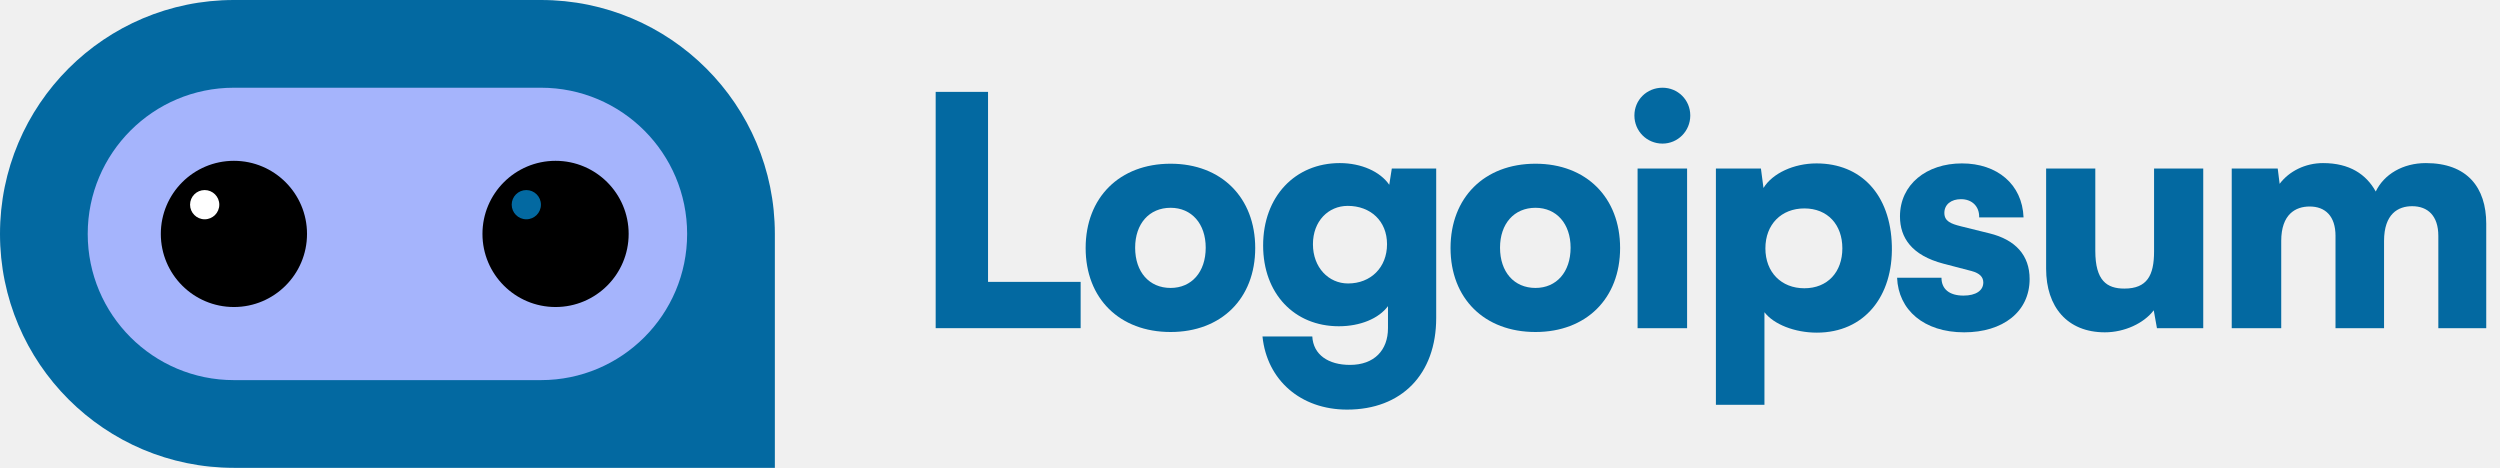
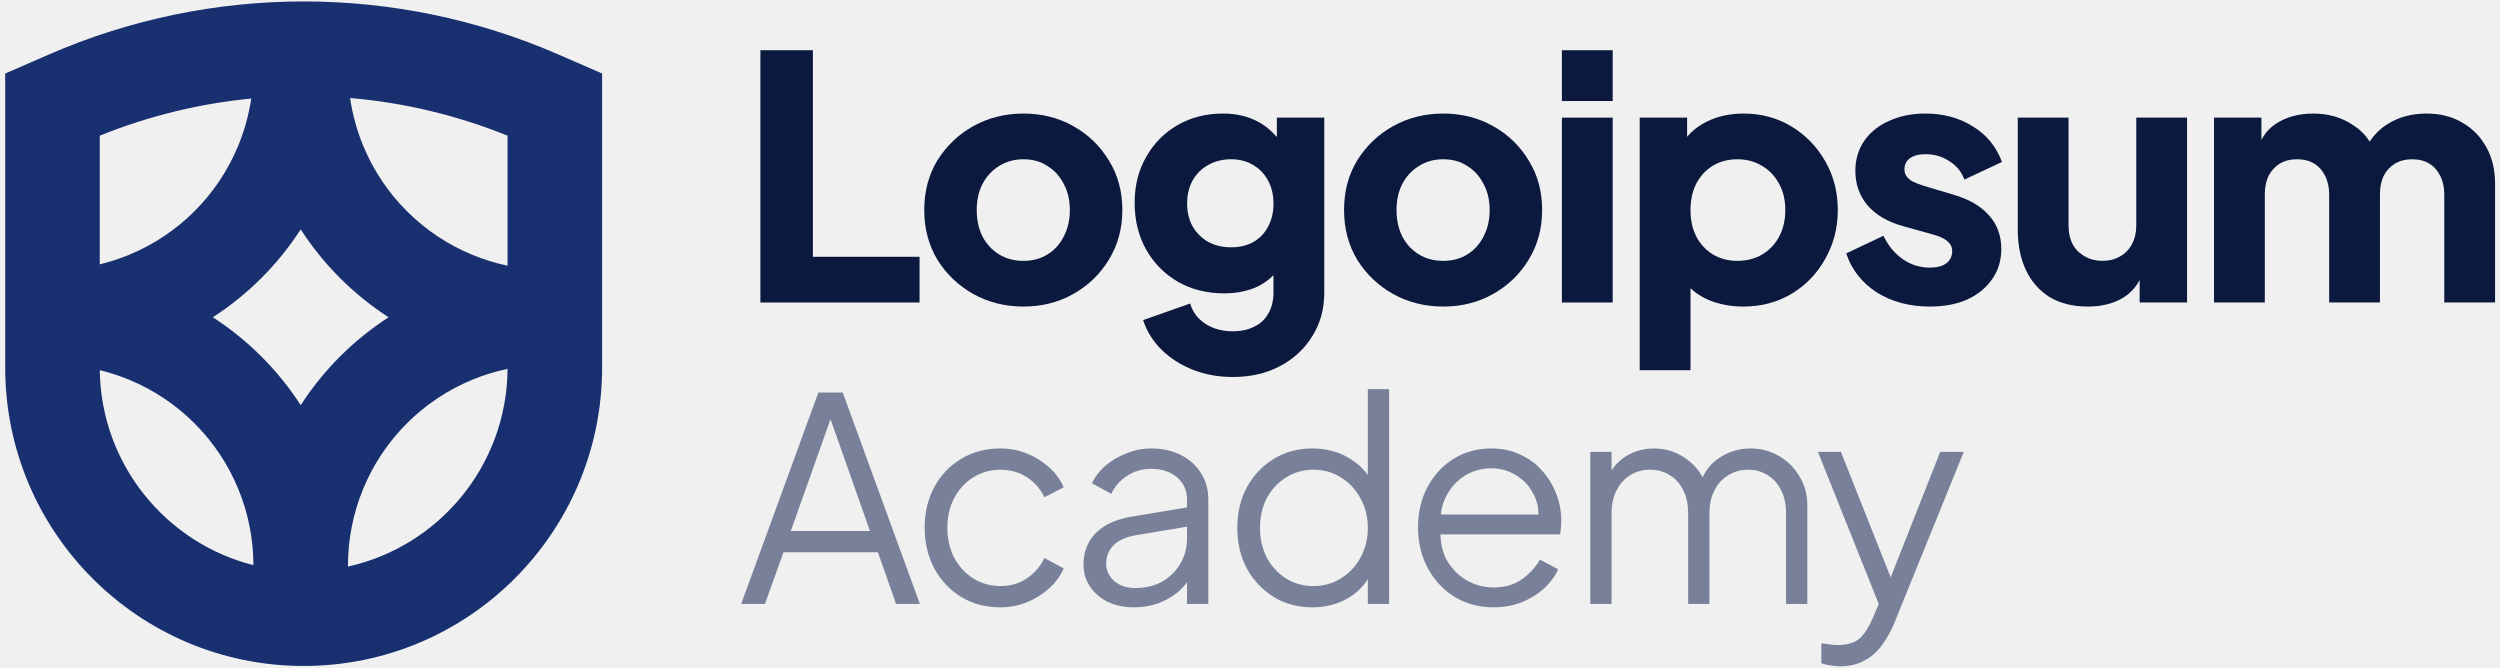
- <svg xmlns="http://www.w3.org/2000/svg" id="logo-40" width="171" height="32" viewBox="0 0 171 32" fill="none">
-   <path d="M67.582 6.284H64V22.447H73.916V19.28H67.582V6.284Z" fill="#0369a1" class="ccustom" />
-   <path d="M74.258 16.965C74.258 20.416 76.574 22.709 80.069 22.709C83.541 22.709 85.857 20.416 85.857 16.965C85.857 13.514 83.541 11.198 80.069 11.198C76.574 11.198 74.258 13.514 74.258 16.965ZM77.644 16.943C77.644 15.305 78.605 14.213 80.069 14.213C81.51 14.213 82.471 15.305 82.471 16.943C82.471 18.603 81.51 19.695 80.069 19.695C78.605 19.695 77.644 18.603 77.644 16.943Z" fill="#0369a1" class="ccustom" />
-   <path d="M86.398 16.79C86.398 20.088 88.538 22.316 91.574 22.316C93.038 22.316 94.305 21.792 94.938 20.94V22.447C94.938 23.954 93.999 24.959 92.339 24.959C90.854 24.959 89.827 24.26 89.761 23.015H86.354C86.66 26.008 88.975 28.017 92.142 28.017C95.877 28.017 98.236 25.593 98.236 21.748V11.526H95.2L95.025 12.64C94.414 11.745 93.125 11.155 91.64 11.155C88.582 11.155 86.398 13.448 86.398 16.79ZM89.805 16.703C89.805 15.13 90.854 14.082 92.186 14.082C93.737 14.082 94.873 15.108 94.873 16.703C94.873 18.297 93.759 19.389 92.208 19.389C90.876 19.389 89.805 18.297 89.805 16.703Z" fill="#0369a1" class="ccustom" />
-   <path d="M99.217 16.965C99.217 20.416 101.532 22.709 105.027 22.709C108.5 22.709 110.815 20.416 110.815 16.965C110.815 13.514 108.5 11.198 105.027 11.198C101.532 11.198 99.217 13.514 99.217 16.965ZM102.602 16.943C102.602 15.305 103.563 14.213 105.027 14.213C106.468 14.213 107.429 15.305 107.429 16.943C107.429 18.603 106.468 19.695 105.027 19.695C103.563 19.695 102.602 18.603 102.602 16.943Z" fill="#0369a1" class="ccustom" />
-   <path d="M113.715 9.822C114.763 9.822 115.615 8.971 115.615 7.9C115.615 6.83 114.763 6 113.715 6C112.645 6 111.793 6.83 111.793 7.9C111.793 8.971 112.645 9.822 113.715 9.822ZM112.011 22.447H115.397V11.526H112.011V22.447Z" fill="#0369a1" class="ccustom" />
-   <path d="M117.368 27.689H120.688V21.355C121.321 22.185 122.763 22.753 124.27 22.753C127.524 22.753 129.49 20.263 129.403 16.812C129.315 13.295 127.284 11.177 124.248 11.177C122.697 11.177 121.234 11.854 120.622 12.858L120.447 11.526H117.368V27.689ZM120.753 16.987C120.753 15.348 121.845 14.256 123.418 14.256C125.012 14.256 126.017 15.37 126.017 16.987C126.017 18.603 125.012 19.717 123.418 19.717C121.845 19.717 120.753 18.625 120.753 16.987Z" fill="#0369a1" class="ccustom" />
-   <path d="M129.761 18.996C129.848 21.202 131.596 22.731 134.348 22.731C136.991 22.731 138.826 21.333 138.826 19.084C138.826 17.467 137.865 16.397 136.073 15.96L134.13 15.479C133.431 15.305 132.994 15.13 132.994 14.562C132.994 13.994 133.452 13.623 134.13 13.623C134.894 13.623 135.396 14.125 135.375 14.868H138.411C138.323 12.596 136.598 11.177 134.195 11.177C131.771 11.177 129.958 12.618 129.958 14.802C129.958 16.266 130.766 17.467 132.928 18.035L134.85 18.537C135.418 18.69 135.658 18.952 135.658 19.324C135.658 19.87 135.156 20.219 134.304 20.219C133.321 20.219 132.797 19.761 132.797 18.996H129.761Z" fill="#0369a1" class="ccustom" />
-   <path d="M143.974 22.731C145.307 22.731 146.639 22.119 147.316 21.224L147.535 22.447H150.702V11.526H147.338V17.205C147.338 18.843 146.858 19.739 145.307 19.739C144.105 19.739 143.319 19.193 143.319 17.161V11.526H139.955V18.384C139.955 20.984 141.397 22.731 143.974 22.731Z" fill="#0369a1" class="ccustom" />
-   <path d="M156.036 22.447V16.484C156.036 14.649 157.019 14.125 157.98 14.125C159.05 14.125 159.749 14.781 159.749 16.135V22.447H163.069V16.484C163.069 14.628 164.03 14.104 164.991 14.104C166.061 14.104 166.782 14.759 166.782 16.135V22.447H170.059V15.305C170.059 12.815 168.748 11.155 165.93 11.155C164.358 11.155 163.069 11.919 162.501 13.099C161.846 11.919 160.71 11.155 158.897 11.155C157.696 11.155 156.582 11.701 155.927 12.575L155.796 11.526H152.65V22.447H156.036Z" fill="#0369a1" class="ccustom" />
-   <path d="M0 16C0 7.163 7.163 0 16 0H37C45.837 0 53 7.163 53 16V32H16C7.163 32 0 24.837 0 16Z" fill="#0369a1" class="ccustom" />
-   <rect x="6" y="6" width="41" height="20" rx="10" fill="#A5B4FC" class="ccompli2" />
-   <circle cx="16" cy="16" r="5" fill="#000000" />
-   <circle cx="14" cy="14" r="1" fill="#ffffff" />
-   <circle cx="38" cy="16" r="5" fill="#000000" />
-   <circle cx="36" cy="14" r="1" fill="#0369a1" />
+ <svg xmlns="http://www.w3.org/2000/svg" width="423" height="113" viewBox="0 0 423 113" fill="none">
+   <path fill-rule="evenodd" clip-rule="evenodd" d="M0.879 12.439L8.274 9.22C35.765 -2.747 66.993 -2.747 94.484 9.22L101.879 12.439V62.182C101.879 90.072 79.269 112.682 51.379 112.682C23.488 112.682 0.879 90.072 0.879 62.182V12.439ZM16.879 22.959V44.727C18.585 44.314 20.261 43.768 21.89 43.093C26.015 41.385 29.763 38.88 32.92 35.723C36.078 32.566 38.582 28.818 40.291 24.693C41.359 22.115 42.103 19.421 42.511 16.673C33.783 17.518 25.148 19.613 16.879 22.959ZM16.882 62.637C18.587 63.05 20.262 63.595 21.89 64.27C26.015 65.978 29.763 68.483 32.92 71.64C36.078 74.797 38.582 78.545 40.291 82.67C41.992 86.778 42.872 91.18 42.879 95.627C28.076 91.876 17.088 78.557 16.882 62.637ZM50.879 68.552C48.966 65.59 46.74 62.832 44.234 60.326C41.729 57.821 38.97 55.595 36.008 53.682C38.97 51.768 41.729 49.542 44.234 47.037C46.74 44.532 48.966 41.773 50.879 38.811C52.792 41.773 55.018 44.532 57.524 47.037C60.029 49.542 62.788 51.768 65.75 53.682C62.788 55.595 60.029 57.821 57.524 60.326C55.018 62.832 52.792 65.59 50.879 68.552ZM58.879 95.864C74.255 92.456 85.772 78.787 85.878 62.41C83.826 62.842 81.814 63.464 79.868 64.27C75.743 65.978 71.995 68.483 68.837 71.64C65.68 74.797 63.176 78.545 61.467 82.67C59.758 86.795 58.879 91.217 58.879 95.682V95.864ZM79.868 43.093C81.814 43.9 83.827 44.522 85.879 44.953V22.959C77.29 19.484 68.306 17.358 59.234 16.581C59.639 19.361 60.387 22.086 61.467 24.693C63.176 28.818 65.68 32.566 68.837 35.723C71.995 38.88 75.743 41.385 79.868 43.093Z" fill="#193070" />
+   <path fill-rule="evenodd" clip-rule="evenodd" d="M222.027 102.758C219.627 102.758 217.467 102.182 215.547 101.03C213.627 99.846 212.107 98.246 210.987 96.23C209.899 94.182 209.355 91.878 209.355 89.318C209.355 86.726 209.899 84.422 210.987 82.406C212.107 80.39 213.611 78.806 215.499 77.654C217.419 76.47 219.595 75.878 222.027 75.878C224.235 75.878 226.203 76.358 227.931 77.318C229.346 78.103 230.514 79.115 231.435 80.351V65.846H235.035V102.182H231.435V97.989C230.573 99.352 229.421 100.446 227.979 101.27C226.219 102.262 224.235 102.758 222.027 102.758ZM222.219 99.158C223.947 99.158 225.499 98.726 226.875 97.862C228.283 96.998 229.387 95.83 230.187 94.358C231.019 92.854 231.435 91.174 231.435 89.318C231.435 87.462 231.019 85.798 230.187 84.326C229.387 82.822 228.283 81.638 226.875 80.774C225.499 79.91 223.947 79.478 222.219 79.478C220.523 79.478 218.987 79.91 217.611 80.774C216.235 81.638 215.147 82.806 214.347 84.278C213.579 85.75 213.195 87.43 213.195 89.318C213.195 91.174 213.579 92.854 214.347 94.358C215.147 95.83 216.219 96.998 217.563 97.862C218.939 98.726 220.491 99.158 222.219 99.158Z" fill="#788199" />
+   <path fill-rule="evenodd" clip-rule="evenodd" d="M246.171 101.03C248.123 102.182 250.299 102.758 252.699 102.758C254.459 102.758 256.059 102.47 257.499 101.894C258.971 101.286 260.235 100.502 261.291 99.542C262.347 98.55 263.131 97.478 263.643 96.326L260.571 94.694C259.771 96.038 258.731 97.158 257.451 98.054C256.171 98.95 254.587 99.398 252.699 99.398C251.067 99.398 249.531 98.982 248.091 98.15C246.683 97.318 245.563 96.15 244.731 94.646C244.085 93.405 243.752 91.997 243.732 90.422H263.979C264.043 90.006 264.091 89.606 264.123 89.222C264.155 88.806 264.171 88.438 264.171 88.118C264.171 86.582 263.899 85.094 263.355 83.654C262.811 82.182 262.027 80.87 261.003 79.718C259.979 78.534 258.731 77.606 257.259 76.934C255.819 76.23 254.171 75.878 252.315 75.878C249.979 75.878 247.867 76.454 245.979 77.606C244.123 78.758 242.651 80.342 241.563 82.358C240.475 84.342 239.931 86.63 239.931 89.222C239.931 91.814 240.491 94.134 241.611 96.182C242.731 98.23 244.251 99.846 246.171 101.03ZM243.789 87.062C243.908 85.927 244.206 84.903 244.683 83.99C245.451 82.486 246.507 81.318 247.851 80.486C249.227 79.654 250.715 79.238 252.315 79.238C253.915 79.238 255.355 79.654 256.635 80.486C257.915 81.286 258.891 82.39 259.563 83.798C260.069 84.787 260.318 85.874 260.312 87.062H243.789Z" fill="#788199" />
+   <path d="M269.078 76.454H272.678V79.588C273.334 78.575 274.182 77.754 275.222 77.126C276.63 76.294 278.166 75.878 279.83 75.878C281.814 75.878 283.606 76.438 285.206 77.558C286.443 78.423 287.403 79.49 288.085 80.757C288.744 79.363 289.688 78.265 290.918 77.462C292.518 76.406 294.278 75.878 296.198 75.878C297.926 75.878 299.51 76.294 300.95 77.126C302.422 77.958 303.59 79.11 304.454 80.582C305.35 82.022 305.798 83.654 305.798 85.478V102.182H302.198V86.87C302.198 85.302 301.91 83.974 301.334 82.886C300.79 81.798 300.038 80.966 299.078 80.39C298.118 79.782 297.014 79.478 295.766 79.478C294.55 79.478 293.446 79.782 292.454 80.39C291.462 80.966 290.678 81.814 290.102 82.934C289.526 84.022 289.238 85.334 289.238 86.87V102.182H285.638V86.87C285.638 85.302 285.35 83.974 284.774 82.886C284.23 81.798 283.478 80.966 282.518 80.39C281.558 79.782 280.454 79.478 279.206 79.478C277.958 79.478 276.838 79.782 275.846 80.39C274.886 80.966 274.118 81.814 273.542 82.934C272.966 84.022 272.678 85.334 272.678 86.87V102.182H269.078V76.454Z" fill="#788199" />
+   <path d="M311.291 112.742C310.779 112.742 310.251 112.694 309.707 112.598C309.195 112.534 308.683 112.406 308.171 112.214V108.854C308.491 108.886 308.891 108.934 309.371 108.998C309.883 109.094 310.395 109.142 310.907 109.142C312.475 109.142 313.675 108.806 314.507 108.134C315.339 107.494 316.155 106.246 316.955 104.39L317.885 102.201L307.595 76.454H311.483L319.906 97.691L328.283 76.454H332.267L320.507 105.446C319.995 106.694 319.339 107.878 318.539 108.998C317.771 110.118 316.795 111.014 315.611 111.686C314.427 112.39 312.987 112.742 311.291 112.742Z" fill="#788199" />
+   <path fill-rule="evenodd" clip-rule="evenodd" d="M187.454 101.846C188.734 102.454 190.19 102.758 191.823 102.758C193.327 102.758 194.703 102.534 195.95 102.086C197.23 101.606 198.334 100.982 199.262 100.214C199.905 99.678 200.433 99.107 200.846 98.499V102.182H204.447V84.518C204.447 82.822 204.031 81.334 203.198 80.054C202.398 78.742 201.262 77.718 199.791 76.982C198.35 76.246 196.687 75.878 194.798 75.878C193.359 75.878 191.966 76.15 190.622 76.694C189.278 77.206 188.078 77.91 187.022 78.806C185.999 79.702 185.246 80.694 184.766 81.782L188.031 83.558C188.606 82.31 189.486 81.302 190.671 80.534C191.854 79.734 193.23 79.334 194.798 79.334C196.59 79.334 198.047 79.814 199.167 80.774C200.286 81.734 200.846 82.982 200.846 84.518V85.846L191.534 87.398C189.646 87.718 188.094 88.262 186.879 89.03C185.662 89.798 184.766 90.742 184.19 91.862C183.615 92.95 183.327 94.166 183.327 95.51C183.327 96.918 183.694 98.166 184.43 99.254C185.167 100.342 186.174 101.206 187.454 101.846ZM200.846 89.11V91.046C200.846 92.614 200.479 94.038 199.742 95.318C199.006 96.598 197.982 97.622 196.671 98.39C195.359 99.126 193.823 99.494 192.062 99.494C190.622 99.494 189.438 99.094 188.51 98.294C187.615 97.494 187.167 96.518 187.167 95.366C187.167 94.182 187.567 93.158 188.366 92.294C189.198 91.43 190.542 90.838 192.398 90.518L200.846 89.11Z" fill="#788199" />
+   <path d="M169.27 102.758C166.742 102.758 164.518 102.166 162.598 100.982C160.678 99.798 159.174 98.198 158.086 96.182C156.998 94.134 156.454 91.83 156.454 89.27C156.454 86.71 156.998 84.422 158.086 82.406C159.174 80.39 160.678 78.806 162.598 77.654C164.518 76.47 166.742 75.878 169.27 75.878C170.87 75.878 172.374 76.166 173.782 76.742C175.19 77.318 176.438 78.102 177.526 79.094C178.614 80.054 179.43 81.174 179.974 82.454L176.71 84.134C176.07 82.758 175.094 81.638 173.782 80.774C172.47 79.91 170.966 79.478 169.27 79.478C167.574 79.478 166.038 79.91 164.662 80.774C163.318 81.606 162.246 82.774 161.446 84.278C160.678 85.75 160.294 87.43 160.294 89.318C160.294 91.174 160.678 92.854 161.446 94.358C162.246 95.83 163.318 96.998 164.662 97.862C166.038 98.726 167.574 99.158 169.27 99.158C170.966 99.158 172.454 98.726 173.734 97.862C175.046 96.998 176.038 95.846 176.71 94.406L179.974 96.182C179.43 97.43 178.614 98.55 177.526 99.542C176.438 100.534 175.19 101.318 173.782 101.894C172.374 102.47 170.87 102.758 169.27 102.758Z" fill="#788199" />
+   <path fill-rule="evenodd" clip-rule="evenodd" d="M138.463 66.422L125.407 102.182H129.439L132.559 93.446H148.543L151.615 102.182H155.647L142.591 66.422H138.463ZM147.199 89.846H133.807L140.525 70.929L147.199 89.846Z" fill="#788199" />
+   <path d="M128.66 8.499V51.182H155.588V43.447H137.54V8.499H128.66Z" fill="#0C193E" />
+   <path d="M264.274 51.182H272.868V19.9H264.274V51.182Z" fill="#0C193E" />
+   <path d="M264.274 8.499V17.093H272.868V8.499H264.274Z" fill="#0C193E" />
+   <path fill-rule="evenodd" clip-rule="evenodd" d="M277.438 62.64V19.9H285.459V23.145C286.386 22.055 287.531 21.183 288.896 20.53C290.691 19.652 292.735 19.212 295.027 19.212C298.006 19.212 300.698 19.938 303.105 21.39C305.511 22.841 307.421 24.808 308.834 27.291C310.247 29.735 310.954 32.485 310.954 35.541C310.954 38.558 310.247 41.308 308.834 43.791C307.459 46.274 305.568 48.241 303.162 49.692C300.756 51.143 298.025 51.869 294.969 51.869C292.83 51.869 290.844 51.487 289.011 50.723C287.882 50.219 286.889 49.571 286.032 48.779V62.64H277.438ZM293.938 44.135C295.542 44.135 296.955 43.772 298.178 43.046C299.4 42.32 300.355 41.308 301.042 40.01C301.73 38.711 302.073 37.221 302.073 35.541C302.073 33.86 301.73 32.39 301.042 31.129C300.355 29.831 299.4 28.819 298.178 28.093C296.955 27.329 295.542 26.947 293.938 26.947C292.41 26.947 291.035 27.31 289.813 28.035C288.629 28.761 287.693 29.773 287.006 31.072C286.356 32.371 286.032 33.86 286.032 35.541C286.032 37.221 286.356 38.711 287.006 40.01C287.693 41.308 288.629 42.32 289.813 43.046C291.035 43.772 292.41 44.135 293.938 44.135Z" fill="#0C193E" />
+   <path d="M317.534 49.463C320.093 51.067 323.091 51.869 326.529 51.869C328.973 51.869 331.093 51.468 332.888 50.666C334.683 49.826 336.078 48.68 337.071 47.228C338.102 45.777 338.618 44.077 338.618 42.129C338.618 39.876 337.93 37.985 336.555 36.458C335.18 34.892 333.194 33.727 330.597 32.963L325.612 31.473C324.848 31.244 324.199 30.996 323.664 30.728C323.168 30.461 322.805 30.155 322.576 29.812C322.347 29.468 322.232 29.086 322.232 28.666C322.232 27.864 322.537 27.233 323.149 26.775C323.798 26.317 324.676 26.088 325.784 26.088C327.312 26.088 328.668 26.489 329.852 27.291C331.074 28.055 331.914 29.086 332.373 30.384L338.732 27.405C337.777 24.808 336.135 22.803 333.805 21.39C331.513 19.938 328.84 19.212 325.784 19.212C323.454 19.212 321.392 19.633 319.596 20.473C317.801 21.275 316.407 22.402 315.414 23.853C314.421 25.305 313.925 27.004 313.925 28.952C313.925 31.168 314.612 33.096 315.987 34.739C317.362 36.343 319.329 37.508 321.888 38.234L327.216 39.723C327.904 39.914 328.477 40.143 328.935 40.411C329.393 40.678 329.737 40.984 329.966 41.327C330.196 41.633 330.31 42.015 330.31 42.473C330.31 43.352 329.985 44.039 329.336 44.536C328.687 45.032 327.751 45.281 326.529 45.281C324.848 45.281 323.321 44.803 321.945 43.848C320.57 42.893 319.482 41.576 318.68 39.895L312.378 42.874C313.294 45.624 315.013 47.821 317.534 49.463Z" fill="#0C193E" />
+   <path d="M374.613 19.9H382.634V23.679C383.221 22.535 384.042 21.62 385.098 20.931C386.855 19.785 388.955 19.212 391.4 19.212C393.997 19.212 396.27 19.881 398.218 21.218C399.376 21.975 400.281 22.889 400.933 23.958C401.761 22.748 402.747 21.777 403.89 21.046C405.799 19.824 408.034 19.212 410.593 19.212C412.846 19.212 414.833 19.709 416.551 20.702C418.308 21.695 419.683 23.089 420.676 24.884C421.669 26.641 422.166 28.704 422.166 31.072V51.182H413.572V32.905C413.572 31.683 413.343 30.633 412.885 29.754C412.464 28.876 411.853 28.188 411.051 27.692C410.249 27.195 409.275 26.947 408.129 26.947C407.022 26.947 406.048 27.195 405.208 27.692C404.405 28.188 403.775 28.876 403.317 29.754C402.897 30.633 402.687 31.683 402.687 32.905V51.182H394.093V32.905C394.093 31.683 393.864 30.633 393.405 29.754C392.985 28.876 392.374 28.188 391.572 27.692C390.77 27.195 389.796 26.947 388.65 26.947C387.542 26.947 386.568 27.195 385.728 27.692C384.926 28.188 384.296 28.876 383.837 29.754C383.417 30.633 383.207 31.683 383.207 32.905V51.182H374.613V19.9Z" fill="#0C193E" />
+   <path d="M353.264 51.869C350.743 51.869 348.585 51.334 346.79 50.265C345.033 49.157 343.696 47.63 342.78 45.681C341.863 43.734 341.405 41.461 341.405 38.864V19.9H349.999V38.176C349.999 39.36 350.228 40.411 350.686 41.327C351.183 42.206 351.87 42.893 352.749 43.39C353.627 43.886 354.62 44.135 355.728 44.135C356.874 44.135 357.867 43.886 358.707 43.39C359.586 42.893 360.254 42.206 360.712 41.327C361.209 40.411 361.457 39.36 361.457 38.176V19.9H370.051V51.182H362.03V47.375C361.301 48.748 360.27 49.807 358.936 50.551C357.332 51.43 355.441 51.869 353.264 51.869Z" fill="#0C193E" />
+   <path fill-rule="evenodd" clip-rule="evenodd" d="M244.201 51.869C241.107 51.869 238.28 51.163 235.721 49.749C233.2 48.336 231.176 46.407 229.648 43.963C228.159 41.48 227.414 38.673 227.414 35.541C227.414 32.371 228.159 29.563 229.648 27.119C231.176 24.674 233.2 22.745 235.721 21.332C238.28 19.919 241.107 19.212 244.201 19.212C247.294 19.212 250.102 19.919 252.623 21.332C255.143 22.745 257.149 24.674 258.638 27.119C260.166 29.563 260.93 32.371 260.93 35.541C260.93 38.673 260.166 41.48 258.638 43.963C257.149 46.407 255.143 48.336 252.623 49.749C250.102 51.163 247.294 51.869 244.201 51.869ZM244.201 44.135C245.767 44.135 247.123 43.772 248.268 43.046C249.452 42.32 250.369 41.308 251.018 40.01C251.706 38.711 252.05 37.221 252.05 35.541C252.05 33.86 251.706 32.39 251.018 31.129C250.369 29.831 249.452 28.819 248.268 28.093C247.123 27.329 245.767 26.947 244.201 26.947C242.635 26.947 241.26 27.329 240.076 28.093C238.891 28.819 237.956 29.831 237.268 31.129C236.619 32.39 236.294 33.86 236.294 35.541C236.294 37.221 236.619 38.711 237.268 40.01C237.956 41.308 238.891 42.32 240.076 43.046C241.26 43.772 242.635 44.135 244.201 44.135Z" fill="#0C193E" />
+   <path fill-rule="evenodd" clip-rule="evenodd" d="M201.894 62.583C203.956 63.385 206.191 63.786 208.597 63.786C211.614 63.786 214.269 63.175 216.561 61.953C218.891 60.73 220.724 59.031 222.061 56.854C223.397 54.715 224.066 52.27 224.066 49.52V19.9H216.045V23.186C215.101 22.078 214.032 21.212 212.837 20.587C211.156 19.671 209.189 19.212 206.935 19.212C204.071 19.212 201.512 19.862 199.258 21.16C197.005 22.459 195.229 24.254 193.93 26.546C192.631 28.799 191.982 31.397 191.982 34.338C191.982 37.279 192.631 39.914 193.93 42.244C195.229 44.536 197.024 46.35 199.316 47.687C201.607 48.985 204.204 49.635 207.107 49.635C209.361 49.635 211.328 49.215 213.008 48.374C213.919 47.898 214.741 47.293 215.472 46.559V49.52C215.472 50.857 215.186 52.022 214.613 53.015C214.078 54.008 213.295 54.753 212.264 55.249C211.232 55.784 210.01 56.051 208.597 56.051C206.802 56.051 205.255 55.631 203.956 54.791C202.658 53.951 201.798 52.805 201.378 51.353L193.414 54.161C194.064 56.109 195.114 57.789 196.566 59.203C198.055 60.654 199.831 61.781 201.894 62.583ZM212.092 40.926C211.022 41.537 209.762 41.843 208.31 41.843C206.859 41.843 205.56 41.537 204.415 40.926C203.307 40.277 202.428 39.398 201.779 38.291C201.168 37.183 200.862 35.904 200.862 34.452C200.862 32.963 201.168 31.664 201.779 30.556C202.428 29.41 203.307 28.532 204.415 27.921C205.56 27.272 206.859 26.947 208.31 26.947C209.724 26.947 210.965 27.272 212.034 27.921C213.104 28.532 213.944 29.41 214.555 30.556C215.167 31.664 215.472 32.963 215.472 34.452C215.472 35.942 215.167 37.24 214.555 38.348C213.982 39.456 213.161 40.315 212.092 40.926Z" fill="#0C193E" />
+   <path fill-rule="evenodd" clip-rule="evenodd" d="M173.169 51.869C170.075 51.869 167.249 51.163 164.69 49.749C162.169 48.336 160.145 46.407 158.617 43.963C157.127 41.48 156.383 38.673 156.383 35.541C156.383 32.371 157.127 29.563 158.617 27.119C160.145 24.674 162.169 22.745 164.69 21.332C167.249 19.919 170.075 19.212 173.169 19.212C176.263 19.212 179.07 19.919 181.591 21.332C184.112 22.745 186.117 24.674 187.607 27.119C189.135 29.563 189.899 32.371 189.899 35.541C189.899 38.673 189.135 41.48 187.607 43.963C186.117 46.407 184.112 48.336 181.591 49.749C179.07 51.163 176.263 51.869 173.169 51.869ZM173.169 44.135C174.735 44.135 176.091 43.772 177.237 43.046C178.421 42.32 179.338 41.308 179.987 40.01C180.675 38.711 181.018 37.221 181.018 35.541C181.018 33.86 180.675 32.39 179.987 31.129C179.338 29.831 178.421 28.819 177.237 28.093C176.091 27.329 174.735 26.947 173.169 26.947C171.603 26.947 170.228 27.329 169.044 28.093C167.86 28.819 166.924 29.831 166.237 31.129C165.588 32.39 165.263 33.86 165.263 35.541C165.263 37.221 165.588 38.711 166.237 40.01C166.924 41.308 167.86 42.32 169.044 43.046C170.228 43.772 171.603 44.135 173.169 44.135Z" fill="#0C193E" />
</svg>
